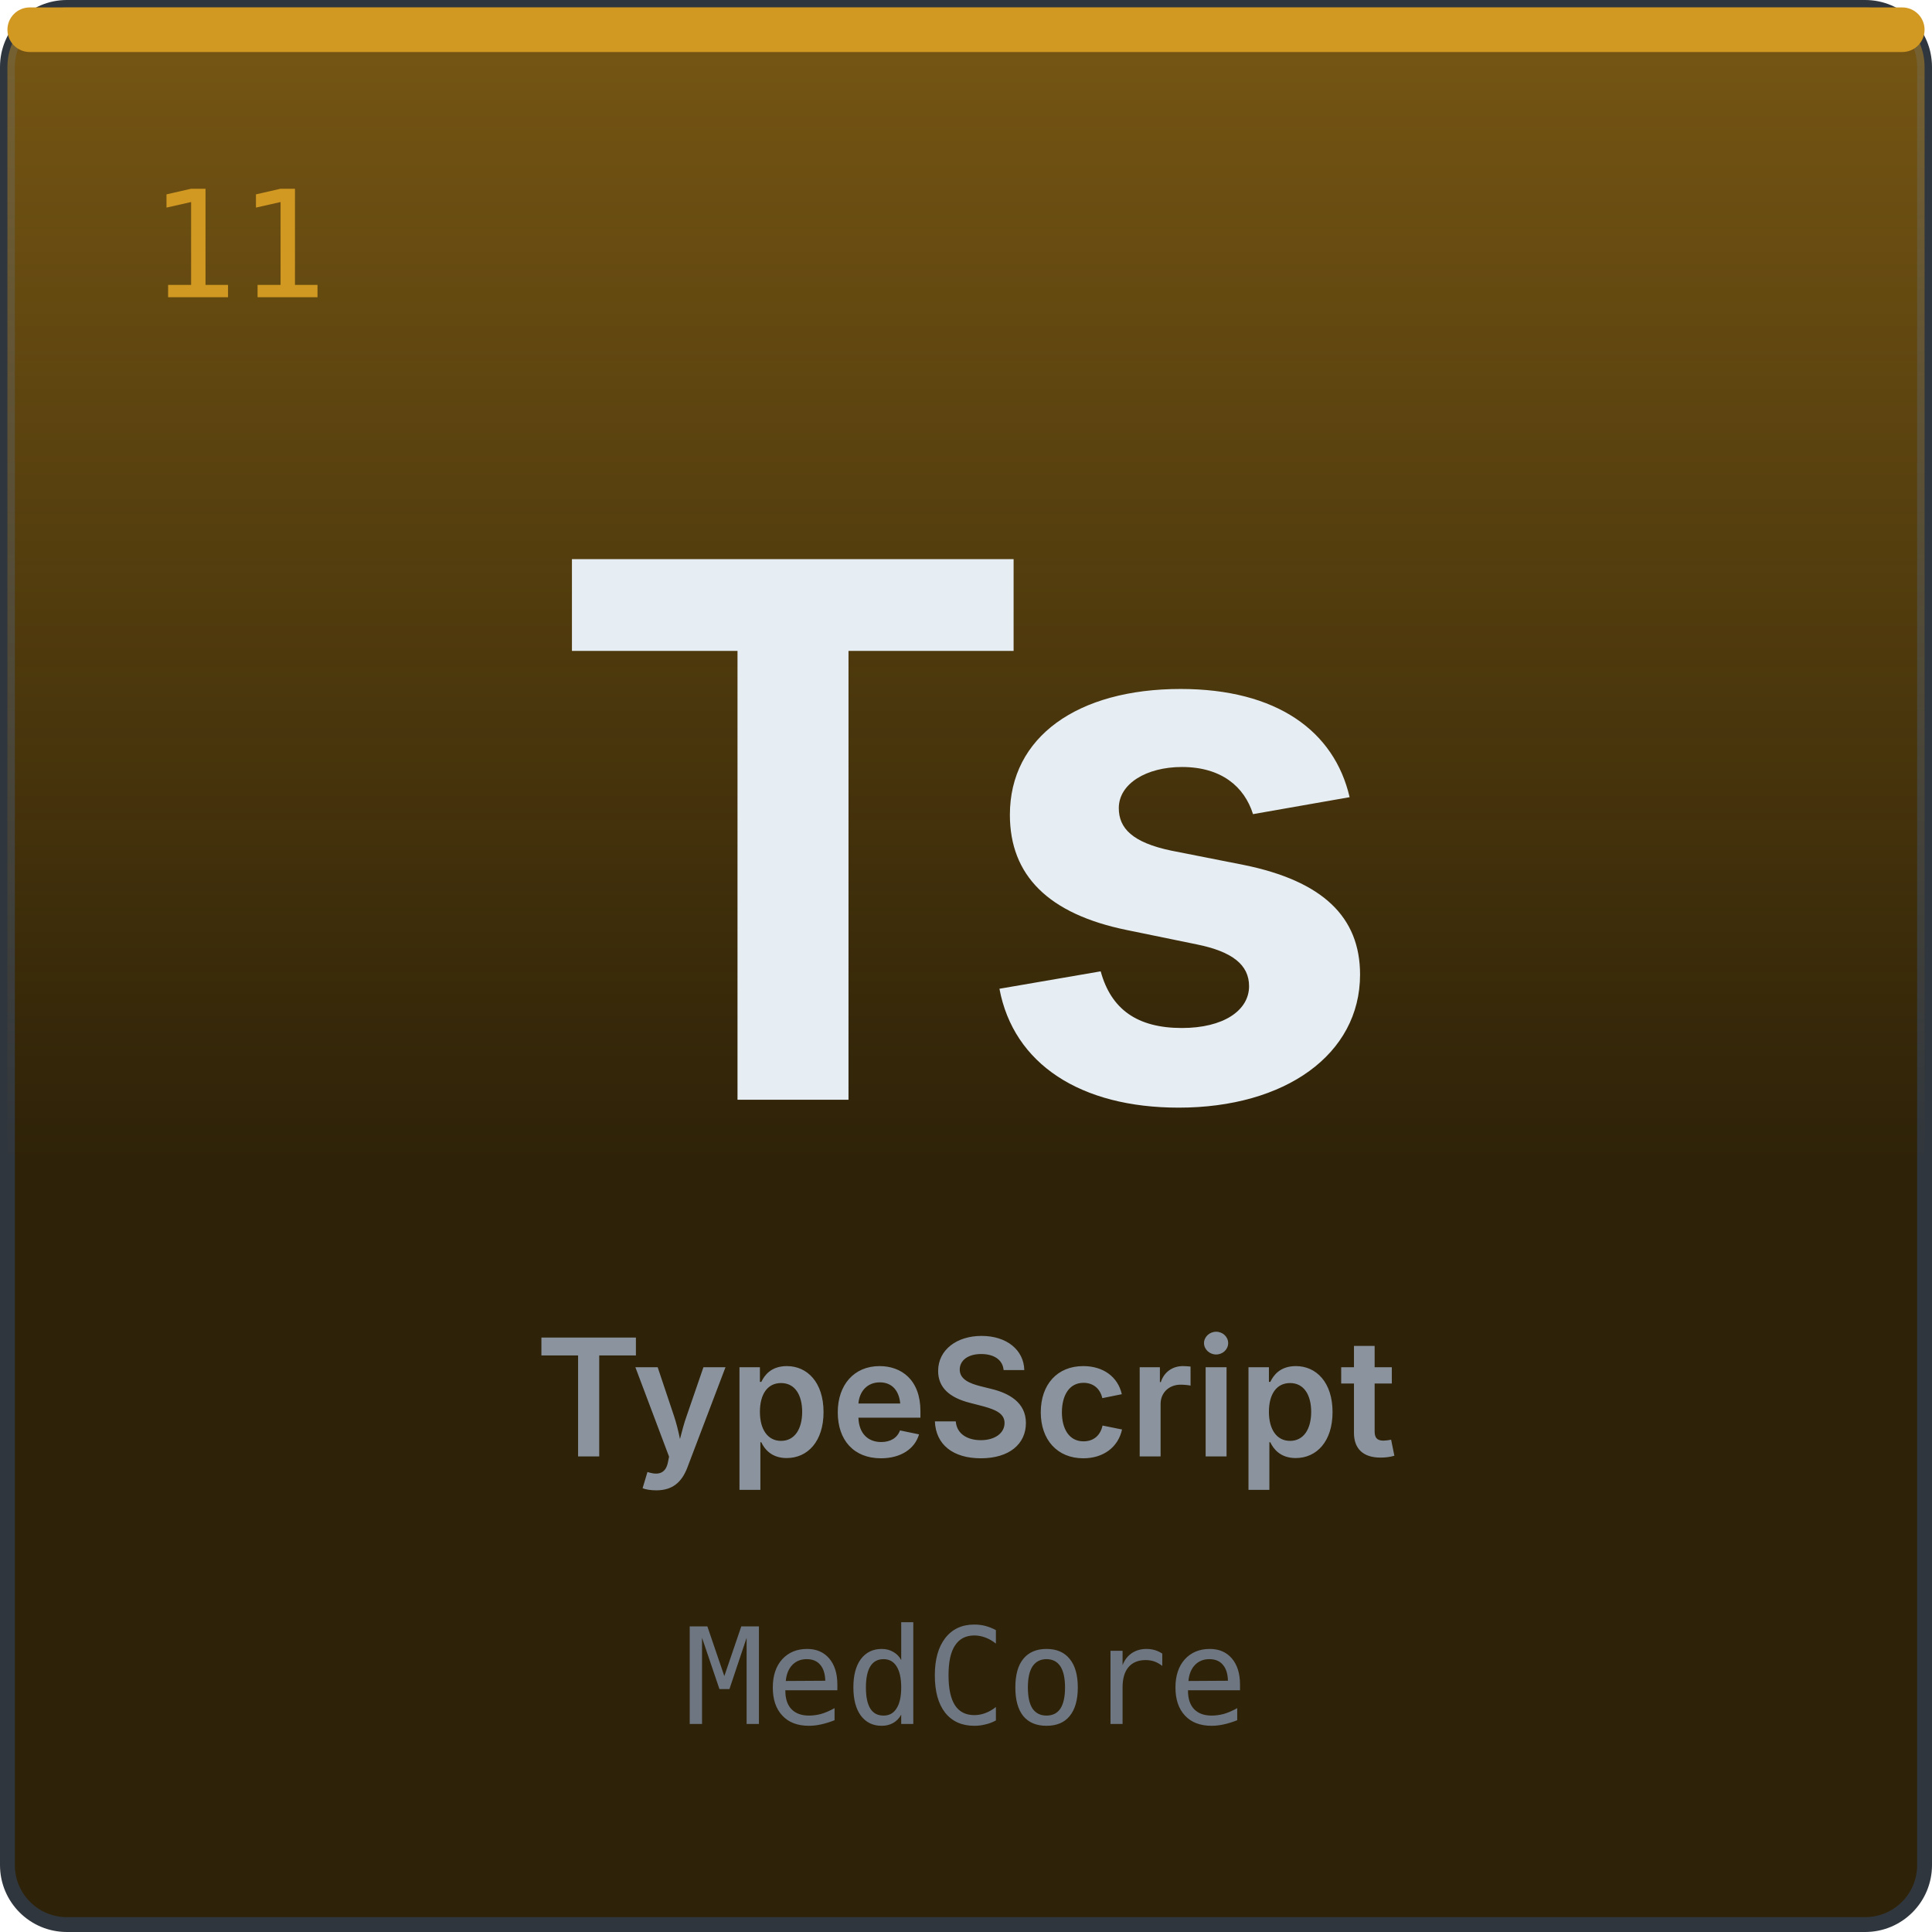
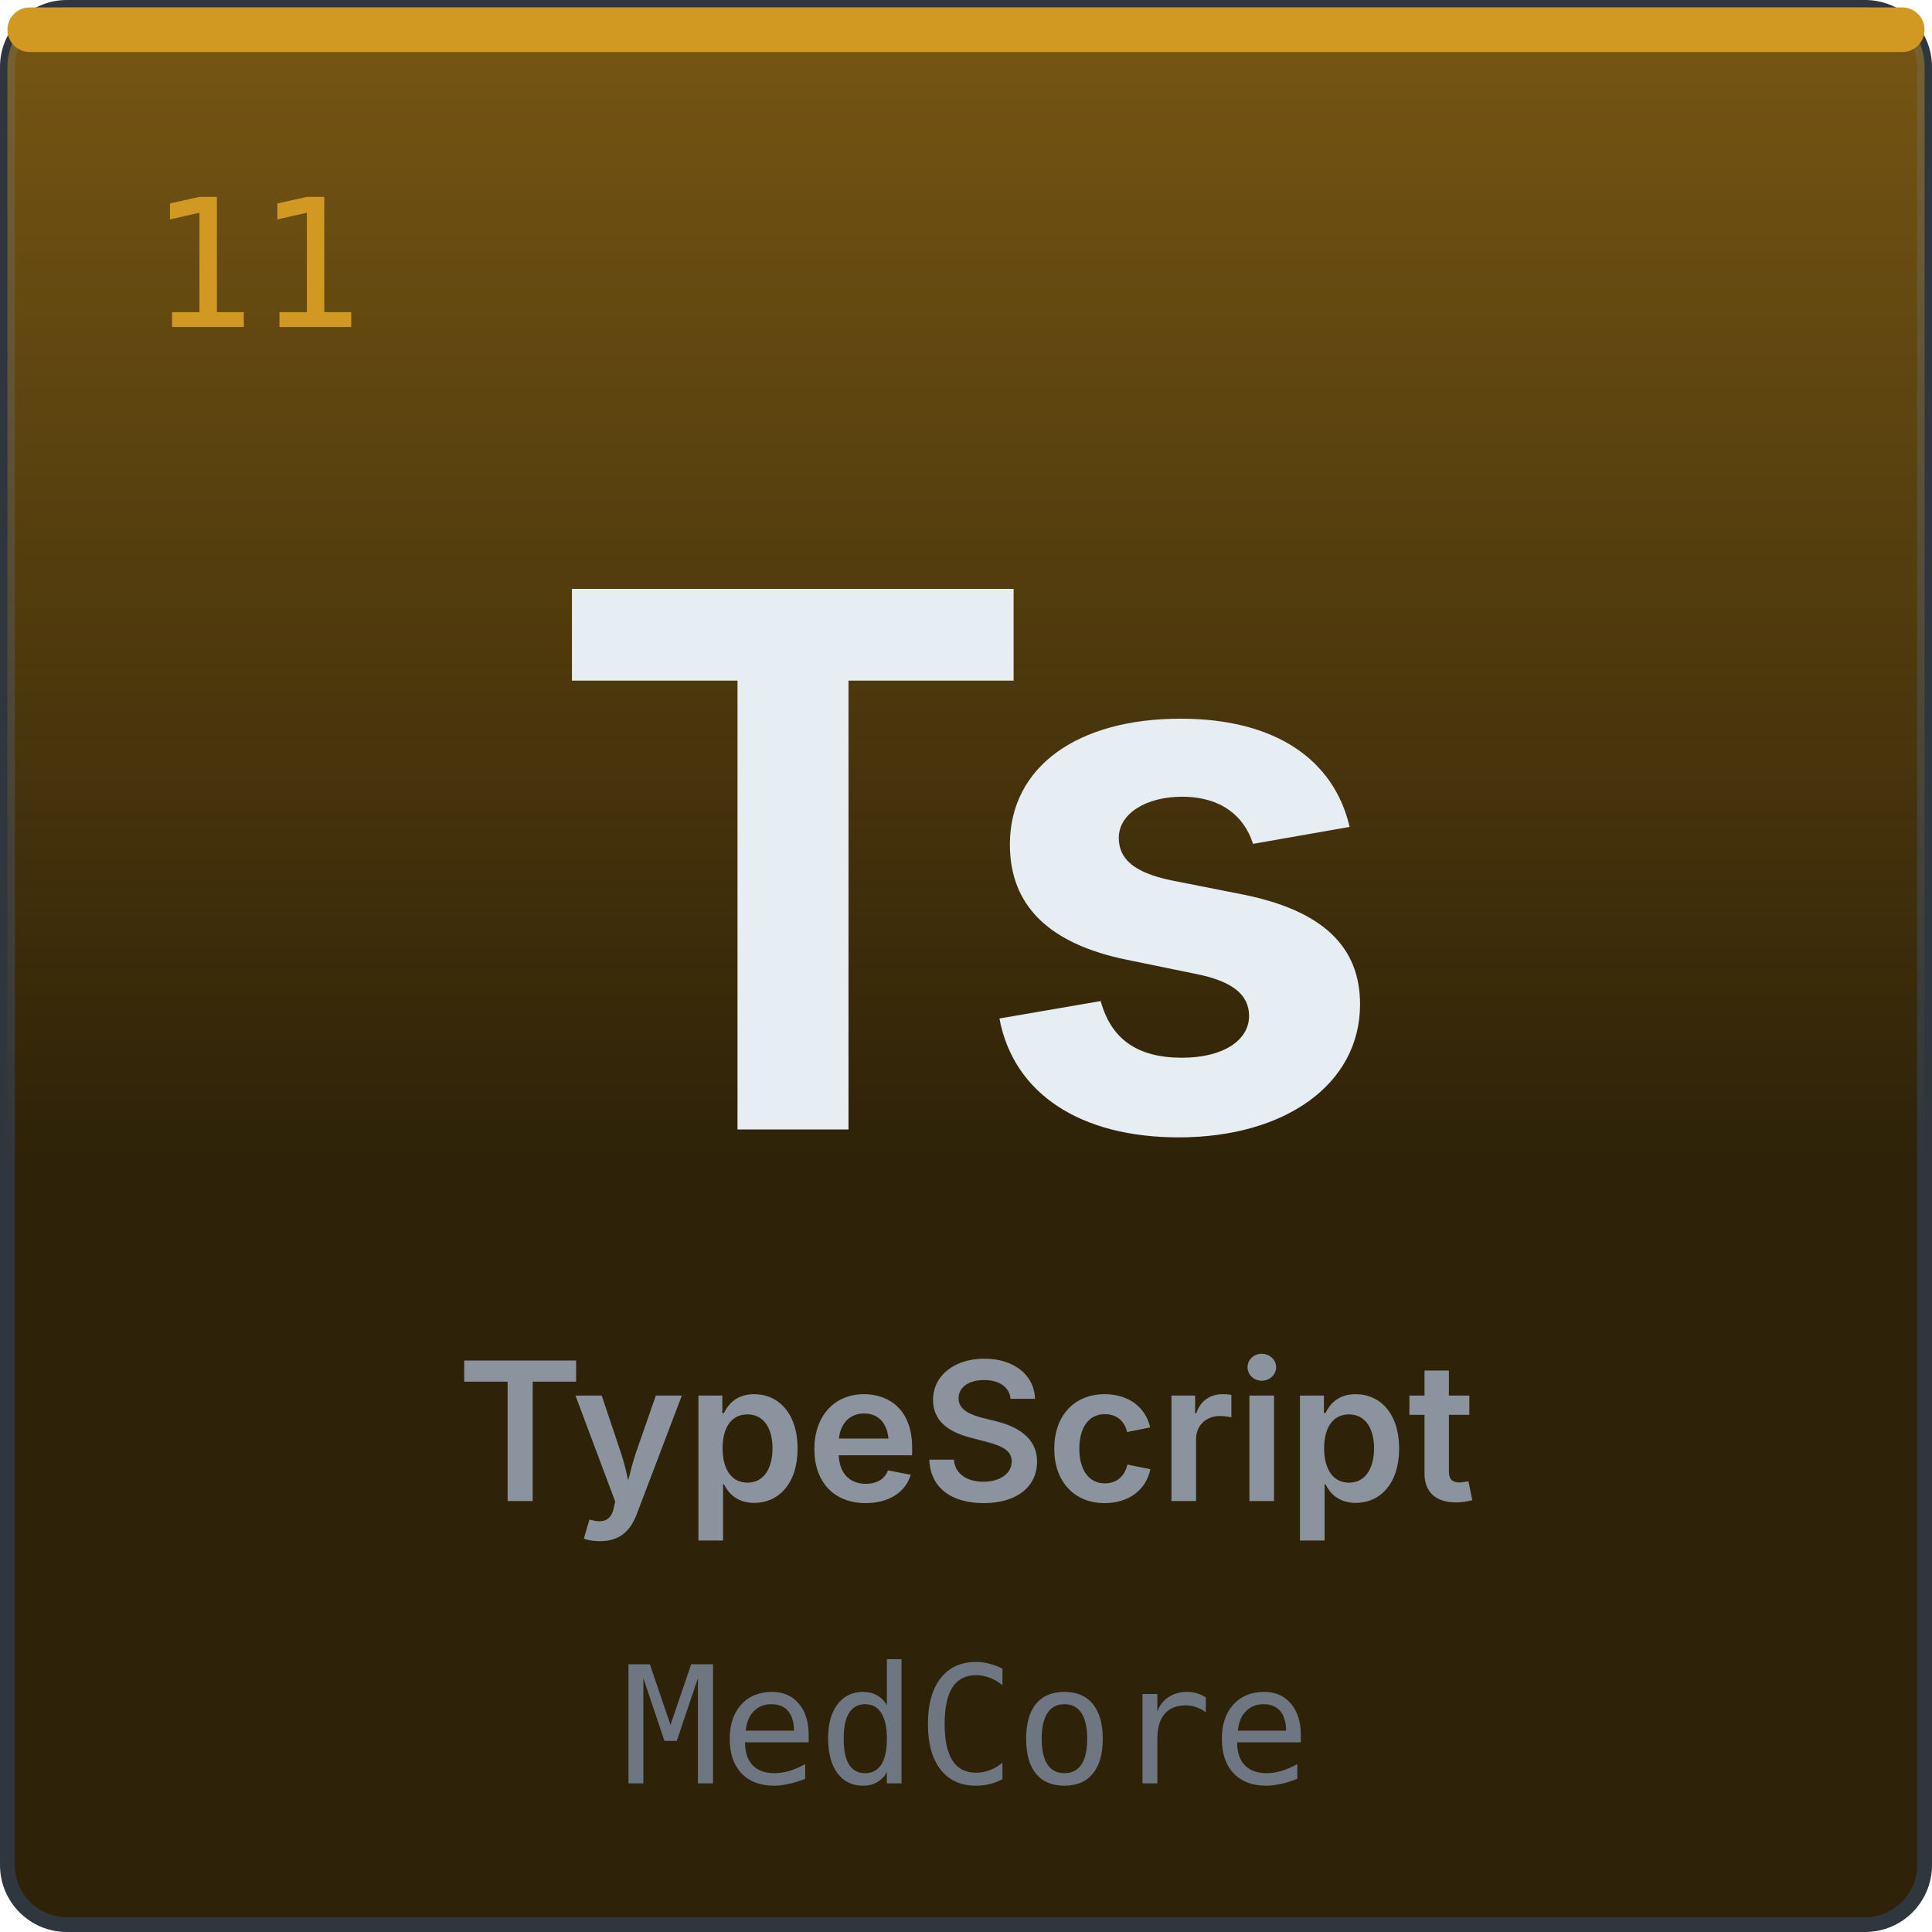
<svg xmlns="http://www.w3.org/2000/svg" width="130" height="130" viewBox="0 0 130 130" role="img" aria-label="11 Ts TypeScript MedCore">
  <defs>
    <linearGradient id="g11" x1="0" y1="0" x2="0" y2="1">
      <stop offset="0%" stop-color="#d29922" stop-opacity="0.45" />
      <stop offset="60%" stop-color="#d29922" stop-opacity="0" />
    </linearGradient>
  </defs>
  <g opacity="1">
    <set attributeName="opacity" to="0" begin="0s" />
    <animate attributeName="opacity" from="0" to="1" begin="0.80s" dur="0.55s" fill="freeze" />
    <rect x="0.5" y="0.5" width="129" height="129" rx="4" fill="#2e2208" stroke="#30363d" stroke-width="1" />
    <rect x="0.5" y="0.5" width="129" height="129" rx="4" fill="url(#g11)" />
    <rect x="0.5" y="0.5" width="129" height="3" rx="1.5" fill="#d29922">
      <animate attributeName="opacity" values="1;0.45;1" dur="4s" begin="-2.31s" repeatCount="indefinite" />
    </rect>
-     <text x="10" y="20" font-family="ui-monospace, SFMono-Regular, Menlo, monospace" font-size="10" font-weight="500" fill="#d29922">11</text>
-     <text x="65" y="74" font-family="-apple-system, BlinkMacSystemFont, Inter, system-ui, sans-serif" font-size="50" font-weight="700" fill="#e6edf3" text-anchor="middle" letter-spacing="-1">Ts</text>
-     <text x="65" y="98" font-family="-apple-system, BlinkMacSystemFont, Inter, system-ui, sans-serif" font-size="11" font-weight="600" fill="#8b949e" text-anchor="middle">TypeScript</text>
-     <text x="65" y="116" font-family="ui-monospace, SFMono-Regular, Menlo, monospace" font-size="9" fill="#6e7681" text-anchor="middle">MedCore</text>
+     <text x="10" y="22" font-family="ui-monospace, SFMono-Regular, Menlo, monospace" font-size="12" font-weight="500" fill="#d29922">11</text>
+     <text x="65" y="76" font-family="-apple-system, BlinkMacSystemFont, Inter, system-ui, sans-serif" font-size="50" font-weight="700" fill="#e6edf3" text-anchor="middle" letter-spacing="-1">Ts</text>
+     <text x="65" y="101" font-family="-apple-system, BlinkMacSystemFont, Inter, system-ui, sans-serif" font-size="13" font-weight="600" fill="#8b949e" text-anchor="middle">TypeScript</text>
+     <text x="65" y="120" font-family="ui-monospace, SFMono-Regular, Menlo, monospace" font-size="11" fill="#6e7681" text-anchor="middle">MedCore</text>
  </g>
</svg>
